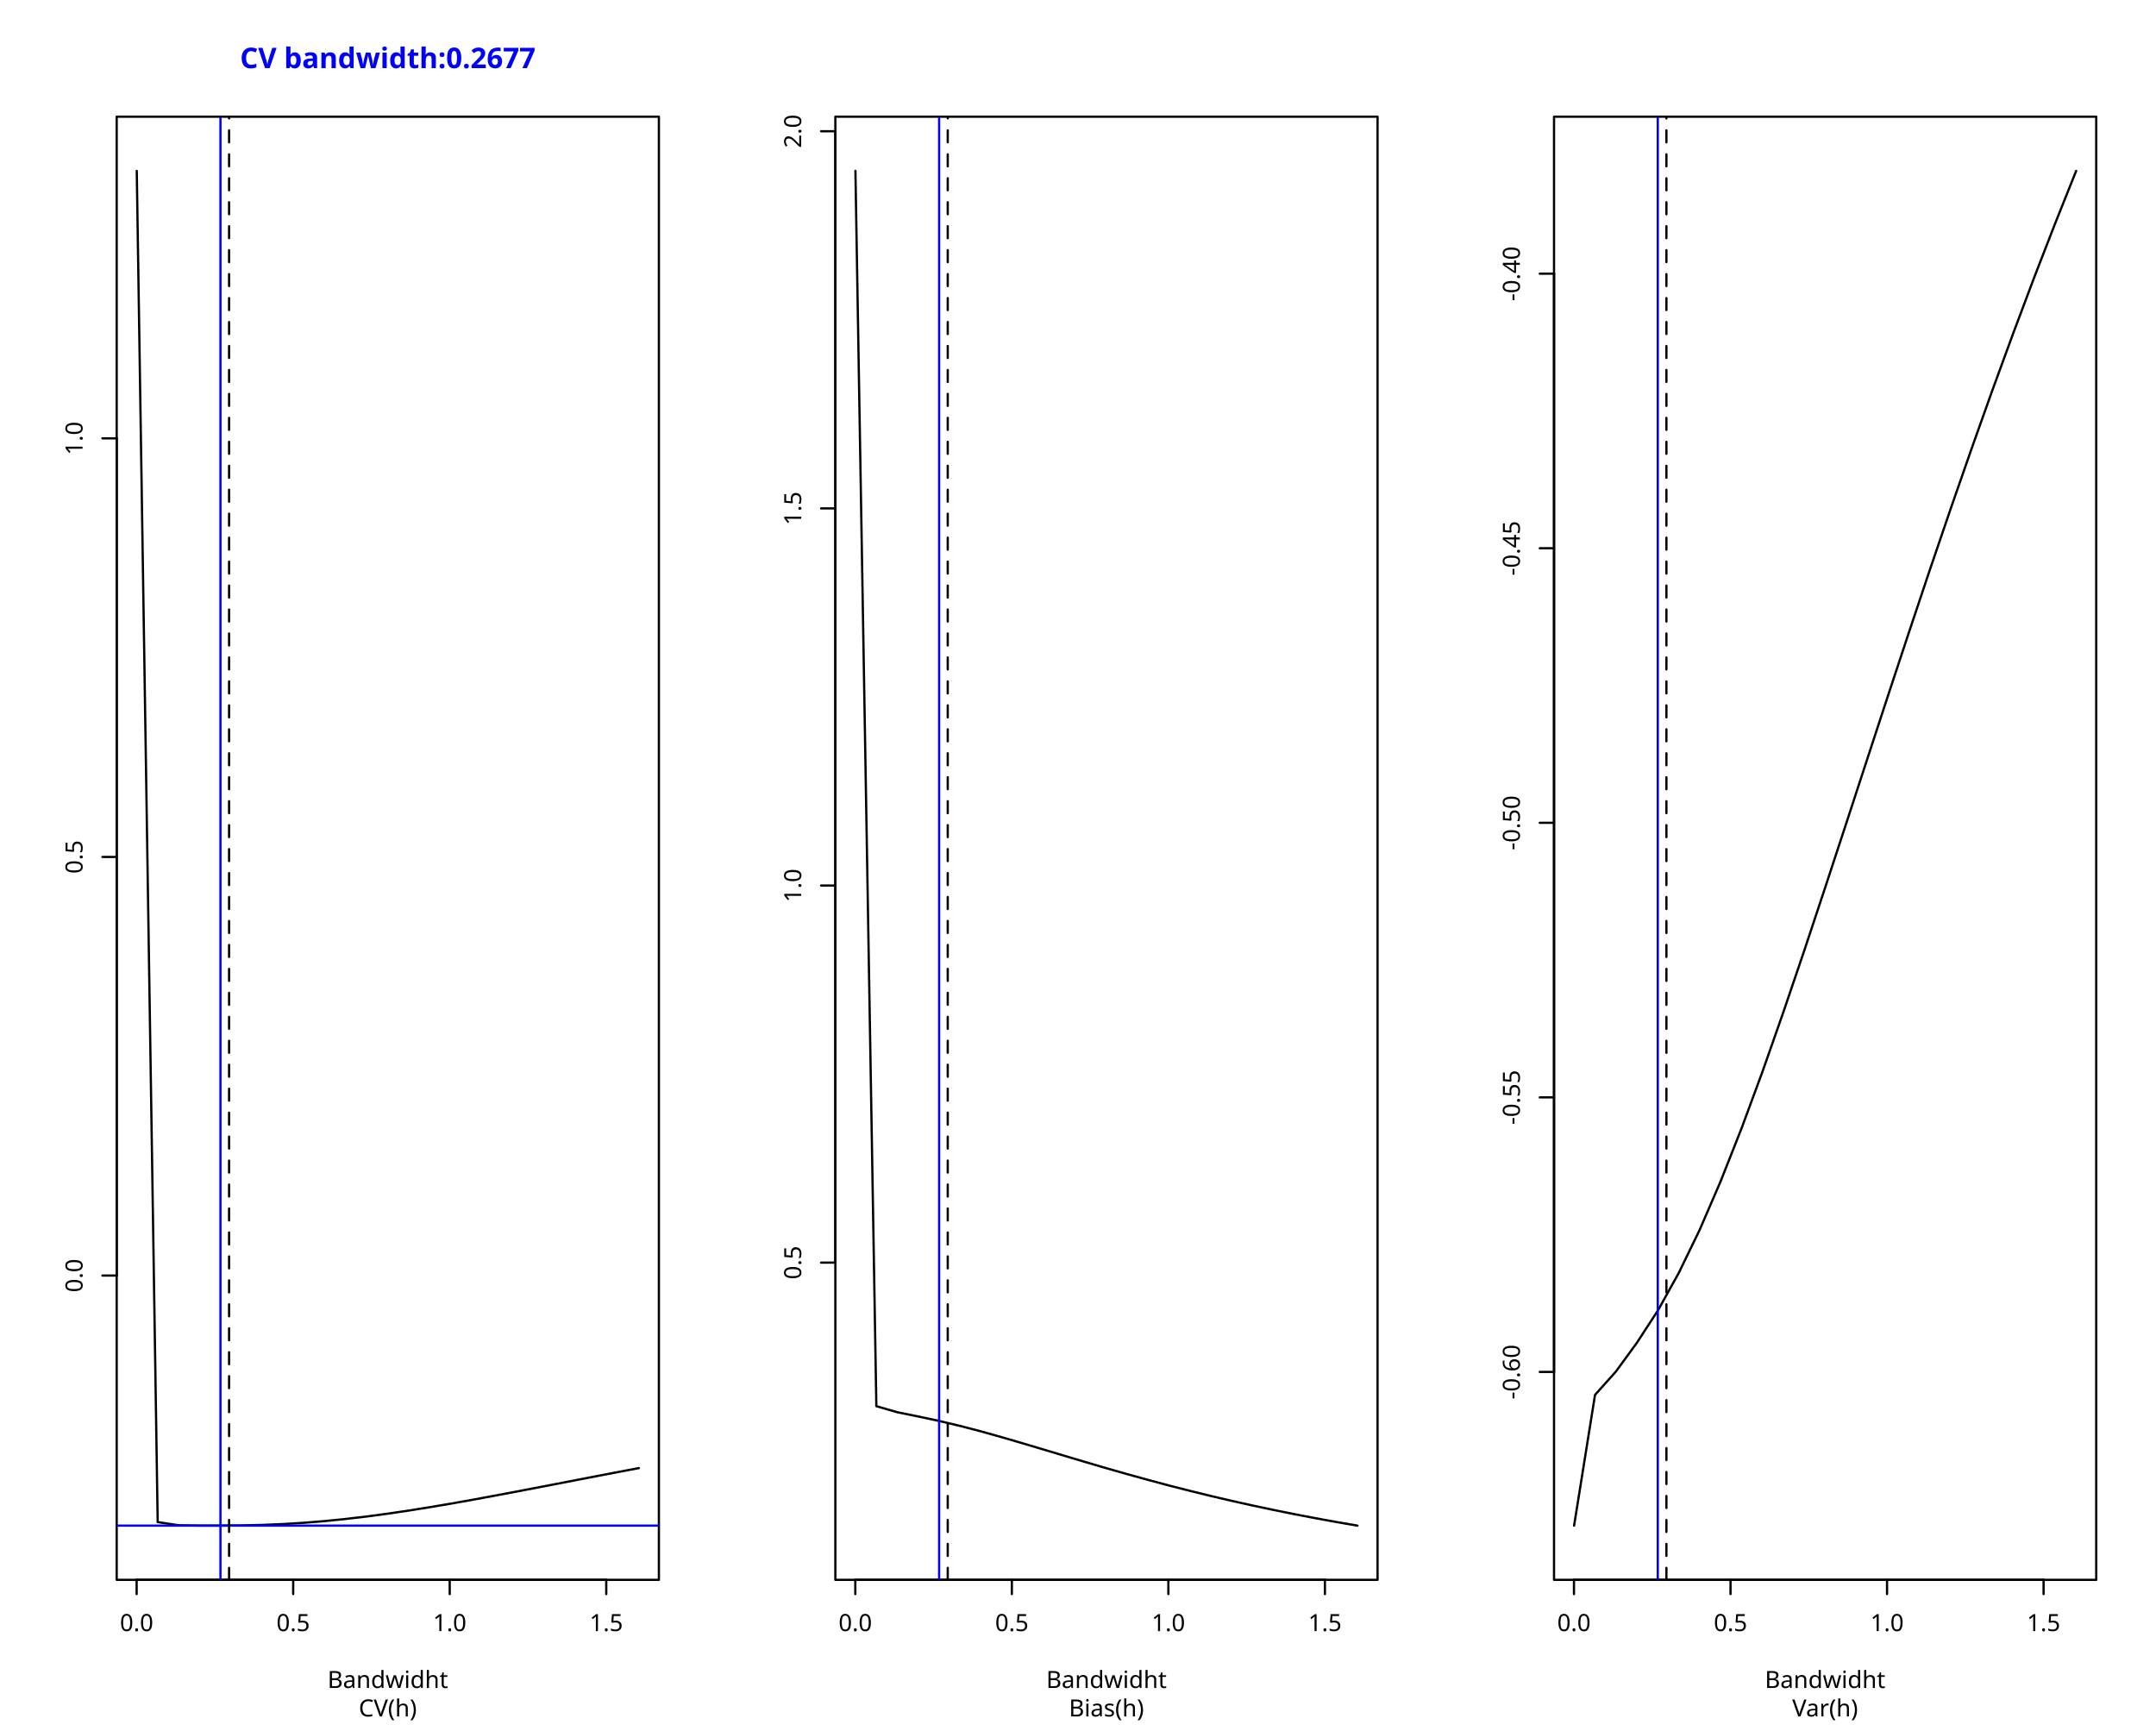
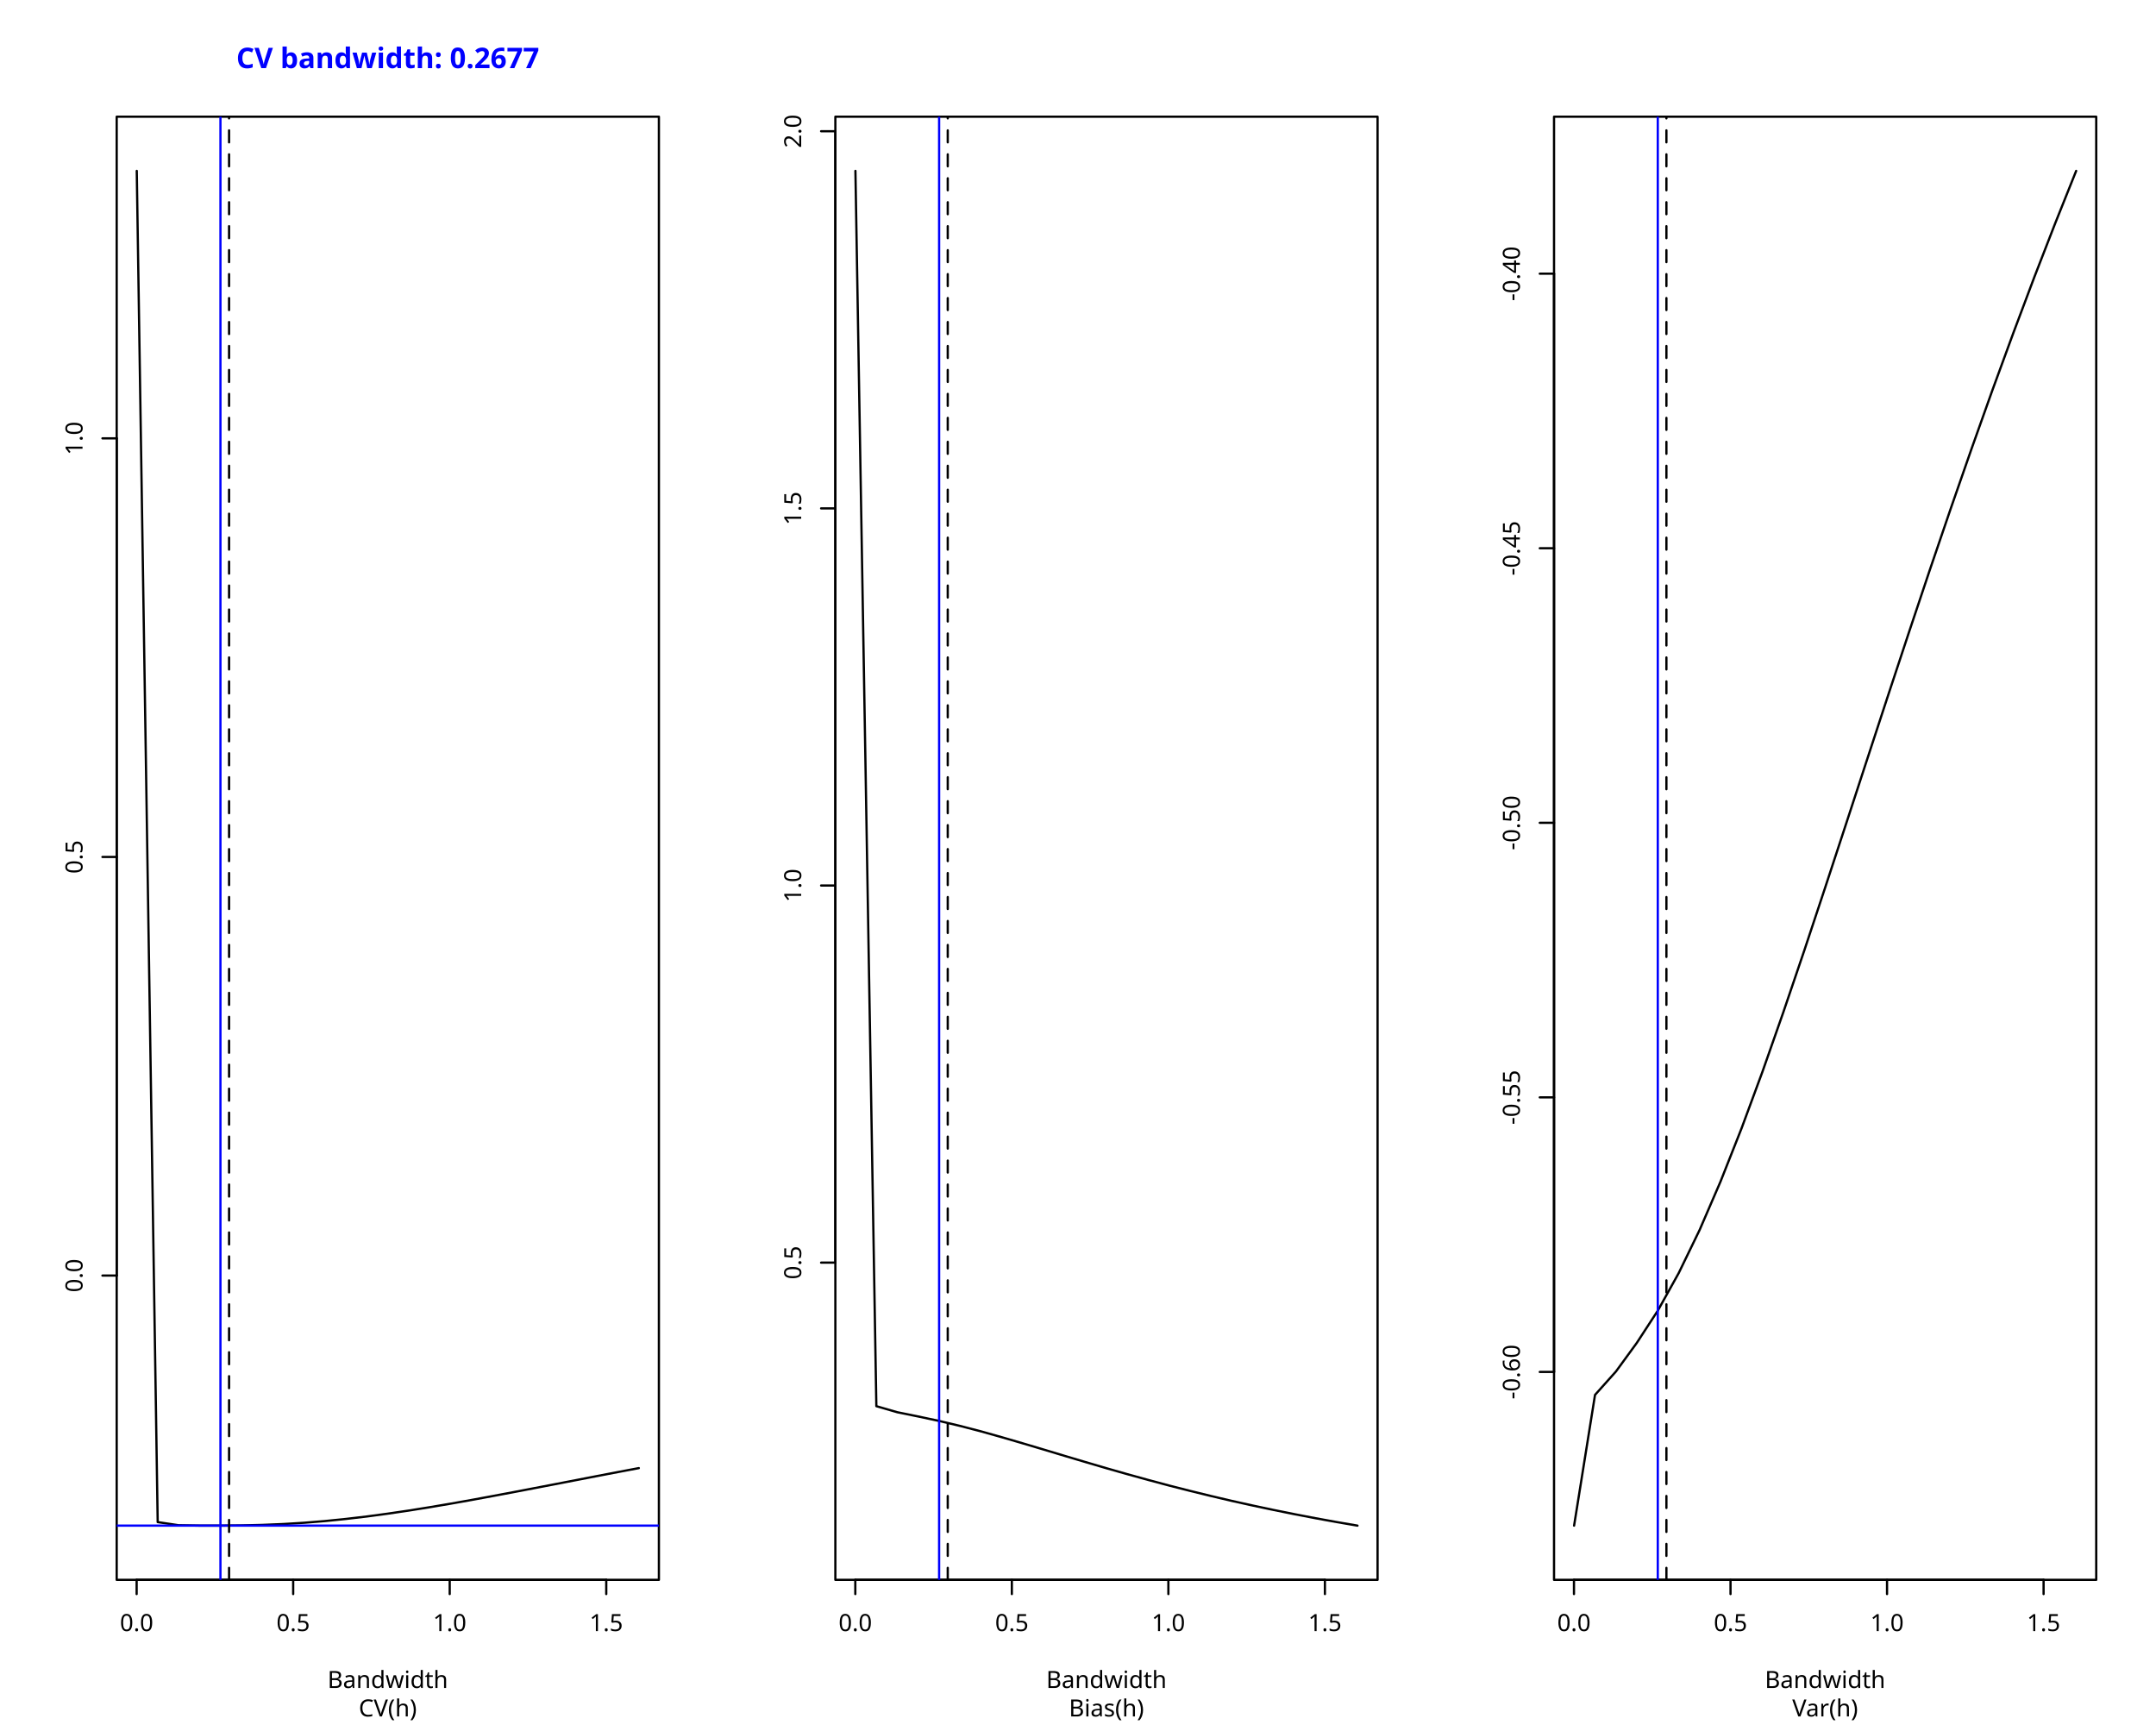
<svg xmlns="http://www.w3.org/2000/svg" class="svglite" data-engine-version="2.0" width="720.00pt" height="576.00pt" viewBox="0 0 720.00 576.00">
  <defs>
    <style type="text/css">
    .svglite line, .svglite polyline, .svglite polygon, .svglite path, .svglite rect, .svglite circle {
      fill: none;
      stroke: #000000;
      stroke-linecap: round;
      stroke-linejoin: round;
      stroke-miterlimit: 10.00;
    }
  </style>
  </defs>
  <rect width="100%" height="100%" style="stroke: none; fill: #FFFFFF;" />
  <defs>
    <clipPath id="cpMC4wMHw3MjAuMDB8MC4wMHw1NzYuMDA=">
      <rect x="0.00" y="0.00" width="720.00" height="576.00" />
    </clipPath>
  </defs>
  <g clip-path="url(#cpMC4wMHw3MjAuMDB8MC4wMHw1NzYuMDA=)">
</g>
  <defs>
    <clipPath id="cpMzguOTd8MjIwLjA0fDM4Ljk3fDUyNy41Mw==">
      <rect x="38.97" y="38.97" width="181.08" height="488.56" />
    </clipPath>
  </defs>
  <g clip-path="url(#cpMzguOTd8MjIwLjA0fDM4Ljk3fDUyNy41Mw==)">
    <polyline points="45.67,57.06 52.66,508.25 59.64,509.30 66.63,509.42 73.62,509.43 80.60,509.36 87.59,509.19 94.57,508.90 101.56,508.47 108.55,507.90 115.53,507.19 122.52,506.37 129.50,505.43 136.49,504.40 143.48,503.28 150.46,502.10 157.45,500.86 164.43,499.57 171.42,498.26 178.41,496.92 185.39,495.58 192.38,494.23 199.36,492.88 206.35,491.54 213.34,490.22 " style="stroke-width: 0.75;" />
  </g>
  <g clip-path="url(#cpMC4wMHw3MjAuMDB8MC4wMHw1NzYuMDA=)">
    <line x1="45.63" y1="527.53" x2="202.46" y2="527.53" style="stroke-width: 0.75;" />
    <line x1="45.63" y1="527.53" x2="45.63" y2="532.28" style="stroke-width: 0.75;" />
    <line x1="97.91" y1="527.53" x2="97.91" y2="532.28" style="stroke-width: 0.75;" />
    <line x1="150.18" y1="527.53" x2="150.18" y2="532.28" style="stroke-width: 0.75;" />
    <line x1="202.46" y1="527.53" x2="202.46" y2="532.28" style="stroke-width: 0.75;" />
    <text x="45.63" y="544.64" text-anchor="middle" style="font-size: 7.92px; font-family: sans;" textLength="11.01px" lengthAdjust="spacingAndGlyphs">0.0</text>
    <text x="97.91" y="544.64" text-anchor="middle" style="font-size: 7.92px; font-family: sans;" textLength="11.01px" lengthAdjust="spacingAndGlyphs">0.5</text>
    <text x="150.18" y="544.64" text-anchor="middle" style="font-size: 7.92px; font-family: sans;" textLength="11.01px" lengthAdjust="spacingAndGlyphs">1.0</text>
    <text x="202.46" y="544.64" text-anchor="middle" style="font-size: 7.92px; font-family: sans;" textLength="11.01px" lengthAdjust="spacingAndGlyphs">1.5</text>
    <line x1="38.97" y1="425.93" x2="38.97" y2="146.37" style="stroke-width: 0.75;" />
    <line x1="38.97" y1="425.93" x2="34.21" y2="425.93" style="stroke-width: 0.75;" />
    <line x1="38.97" y1="286.15" x2="34.21" y2="286.15" style="stroke-width: 0.75;" />
    <line x1="38.97" y1="146.37" x2="34.21" y2="146.37" style="stroke-width: 0.75;" />
    <text transform="translate(27.56,425.93) rotate(-90)" text-anchor="middle" style="font-size: 7.92px; font-family: sans;" textLength="11.01px" lengthAdjust="spacingAndGlyphs">0.0</text>
    <text transform="translate(27.56,286.15) rotate(-90)" text-anchor="middle" style="font-size: 7.92px; font-family: sans;" textLength="11.01px" lengthAdjust="spacingAndGlyphs">0.5</text>
    <text transform="translate(27.56,146.37) rotate(-90)" text-anchor="middle" style="font-size: 7.92px; font-family: sans;" textLength="11.01px" lengthAdjust="spacingAndGlyphs">1.0</text>
    <polygon points="38.97,527.53 220.04,527.53 220.04,38.97 38.97,38.97 " style="stroke-width: 0.75; fill: none;" />
  </g>
  <defs>
    <clipPath id="cpMC4wMHwyNDAuMDB8MC4wMHw1NzYuMDA=">
      <rect x="0.00" y="0.00" width="240.00" height="576.00" />
    </clipPath>
  </defs>
  <g clip-path="url(#cpMC4wMHwyNDAuMDB8MC4wMHw1NzYuMDA=)">
    <text x="129.50" y="573.15" text-anchor="middle" style="font-size: 7.92px; font-family: sans;" textLength="20.69px" lengthAdjust="spacingAndGlyphs">CV(h)</text>
-     <text x="129.50" y="563.64" text-anchor="middle" style="font-size: 7.92px; font-family: sans;" textLength="36.99px" lengthAdjust="spacingAndGlyphs">Bandwidht</text>
-     <text x="129.50" y="22.75" text-anchor="middle" style="font-size: 9.50px; font-weight: bold; fill: #0000FF; font-family: sans;" textLength="90.89px" lengthAdjust="spacingAndGlyphs">CV bandwidth:0.2677</text>
+     <text x="129.50" y="563.64" text-anchor="middle" style="font-size: 7.92px; font-family: sans;" textLength="36.99px" lengthAdjust="spacingAndGlyphs">Bandwidth</text>
+     <text x="129.50" y="22.75" text-anchor="middle" style="font-size: 9.50px; font-weight: bold; fill: #0000FF; font-family: sans;" textLength="93.53px" lengthAdjust="spacingAndGlyphs">CV bandwidth: 0.2677</text>
  </g>
  <g clip-path="url(#cpMzguOTd8MjIwLjA0fDM4Ljk3fDUyNy41Mw==)">
    <line x1="38.97" y1="509.43" x2="220.04" y2="509.43" style="stroke-width: 0.75; stroke: #0000FF;" />
    <line x1="73.62" y1="527.53" x2="73.62" y2="38.97" style="stroke-width: 0.75; stroke: #0000FF;" />
    <line x1="76.50" y1="527.53" x2="76.50" y2="38.97" style="stroke-width: 0.75; stroke-dasharray: 4.00,4.00;" />
  </g>
  <defs>
    <clipPath id="cpMjc4Ljk3fDQ2MC4wNHwzOC45N3w1MjcuNTM=">
      <rect x="278.97" y="38.97" width="181.08" height="488.56" />
    </clipPath>
  </defs>
  <g clip-path="url(#cpMjc4Ljk3fDQ2MC4wNHwzOC45N3w1MjcuNTM=)">
    <polyline points="285.67,57.06 292.66,469.54 299.64,471.56 306.63,472.98 313.62,474.47 320.60,476.13 327.59,477.95 334.57,479.91 341.56,481.95 348.55,484.03 355.53,486.13 362.52,488.21 369.50,490.26 376.49,492.25 383.48,494.18 390.46,496.05 397.45,497.83 404.43,499.54 411.42,501.18 418.41,502.73 425.39,504.21 432.38,505.62 439.36,506.96 446.35,508.23 453.34,509.43 " style="stroke-width: 0.75;" />
  </g>
  <g clip-path="url(#cpMC4wMHw3MjAuMDB8MC4wMHw1NzYuMDA=)">
    <line x1="285.63" y1="527.53" x2="442.46" y2="527.53" style="stroke-width: 0.75;" />
    <line x1="285.63" y1="527.53" x2="285.63" y2="532.28" style="stroke-width: 0.75;" />
    <line x1="337.91" y1="527.53" x2="337.91" y2="532.28" style="stroke-width: 0.75;" />
    <line x1="390.18" y1="527.53" x2="390.18" y2="532.28" style="stroke-width: 0.75;" />
    <line x1="442.46" y1="527.53" x2="442.46" y2="532.28" style="stroke-width: 0.75;" />
    <text x="285.63" y="544.64" text-anchor="middle" style="font-size: 7.92px; font-family: sans;" textLength="11.01px" lengthAdjust="spacingAndGlyphs">0.0</text>
    <text x="337.91" y="544.64" text-anchor="middle" style="font-size: 7.92px; font-family: sans;" textLength="11.01px" lengthAdjust="spacingAndGlyphs">0.5</text>
    <text x="390.18" y="544.64" text-anchor="middle" style="font-size: 7.92px; font-family: sans;" textLength="11.01px" lengthAdjust="spacingAndGlyphs">1.0</text>
    <text x="442.46" y="544.64" text-anchor="middle" style="font-size: 7.92px; font-family: sans;" textLength="11.01px" lengthAdjust="spacingAndGlyphs">1.5</text>
    <line x1="278.97" y1="421.61" x2="278.97" y2="43.82" style="stroke-width: 0.75;" />
    <line x1="278.97" y1="421.61" x2="274.21" y2="421.61" style="stroke-width: 0.75;" />
    <line x1="278.97" y1="295.68" x2="274.21" y2="295.68" style="stroke-width: 0.75;" />
    <line x1="278.97" y1="169.75" x2="274.21" y2="169.75" style="stroke-width: 0.75;" />
    <line x1="278.97" y1="43.82" x2="274.21" y2="43.82" style="stroke-width: 0.75;" />
    <text transform="translate(267.56,421.61) rotate(-90)" text-anchor="middle" style="font-size: 7.92px; font-family: sans;" textLength="11.01px" lengthAdjust="spacingAndGlyphs">0.5</text>
    <text transform="translate(267.56,295.68) rotate(-90)" text-anchor="middle" style="font-size: 7.92px; font-family: sans;" textLength="11.01px" lengthAdjust="spacingAndGlyphs">1.0</text>
    <text transform="translate(267.56,169.75) rotate(-90)" text-anchor="middle" style="font-size: 7.92px; font-family: sans;" textLength="11.01px" lengthAdjust="spacingAndGlyphs">1.5</text>
    <text transform="translate(267.56,43.82) rotate(-90)" text-anchor="middle" style="font-size: 7.92px; font-family: sans;" textLength="11.01px" lengthAdjust="spacingAndGlyphs">2.0</text>
    <polygon points="278.97,527.53 460.04,527.53 460.04,38.97 278.97,38.97 " style="stroke-width: 0.75; fill: none;" />
  </g>
  <defs>
    <clipPath id="cpMjQwLjAwfDQ4MC4wMHwwLjAwfDU3Ni4wMA==">
      <rect x="240.00" y="0.00" width="240.00" height="576.00" />
    </clipPath>
  </defs>
  <g clip-path="url(#cpMjQwLjAwfDQ4MC4wMHwwLjAwfDU3Ni4wMA==)">
    <text x="369.50" y="573.15" text-anchor="middle" style="font-size: 7.92px; font-family: sans;" textLength="25.09px" lengthAdjust="spacingAndGlyphs">Bias(h)</text>
-     <text x="369.50" y="563.64" text-anchor="middle" style="font-size: 7.92px; font-family: sans;" textLength="36.99px" lengthAdjust="spacingAndGlyphs">Bandwidht</text>
+     <text x="369.50" y="563.64" text-anchor="middle" style="font-size: 7.92px; font-family: sans;" textLength="36.99px" lengthAdjust="spacingAndGlyphs">Bandwidth</text>
  </g>
  <g clip-path="url(#cpMjc4Ljk3fDQ2MC4wNHwzOC45N3w1MjcuNTM=)">
    <line x1="313.62" y1="527.53" x2="313.62" y2="38.97" style="stroke-width: 0.75; stroke: #0000FF;" />
    <line x1="316.50" y1="527.53" x2="316.50" y2="38.97" style="stroke-width: 0.75; stroke-dasharray: 4.00,4.00;" />
  </g>
  <defs>
    <clipPath id="cpNTE4Ljk3fDcwMC4wNHwzOC45N3w1MjcuNTM=">
      <rect x="518.97" y="38.97" width="181.08" height="488.56" />
    </clipPath>
  </defs>
  <g clip-path="url(#cpNTE4Ljk3fDcwMC4wNHwzOC45N3w1MjcuNTM=)">
    <polyline points="525.67,509.43 532.66,465.77 539.64,457.97 546.63,448.38 553.62,437.65 560.60,425.11 567.59,410.70 574.57,394.54 581.56,376.86 588.55,357.93 595.53,338.04 602.52,317.46 609.50,296.42 616.49,275.13 623.48,253.74 630.46,232.42 637.45,211.28 644.43,190.41 651.42,169.91 658.41,149.83 665.39,130.22 672.38,111.12 679.36,92.55 686.35,74.53 693.34,57.06 " style="stroke-width: 0.75;" />
  </g>
  <g clip-path="url(#cpMC4wMHw3MjAuMDB8MC4wMHw1NzYuMDA=)">
    <line x1="525.63" y1="527.53" x2="682.46" y2="527.53" style="stroke-width: 0.75;" />
    <line x1="525.63" y1="527.53" x2="525.63" y2="532.28" style="stroke-width: 0.75;" />
    <line x1="577.91" y1="527.53" x2="577.91" y2="532.28" style="stroke-width: 0.75;" />
    <line x1="630.18" y1="527.53" x2="630.18" y2="532.28" style="stroke-width: 0.75;" />
    <line x1="682.46" y1="527.53" x2="682.46" y2="532.28" style="stroke-width: 0.75;" />
    <text x="525.63" y="544.64" text-anchor="middle" style="font-size: 7.92px; font-family: sans;" textLength="11.01px" lengthAdjust="spacingAndGlyphs">0.0</text>
    <text x="577.91" y="544.64" text-anchor="middle" style="font-size: 7.92px; font-family: sans;" textLength="11.01px" lengthAdjust="spacingAndGlyphs">0.5</text>
    <text x="630.18" y="544.64" text-anchor="middle" style="font-size: 7.92px; font-family: sans;" textLength="11.01px" lengthAdjust="spacingAndGlyphs">1.0</text>
    <text x="682.46" y="544.64" text-anchor="middle" style="font-size: 7.92px; font-family: sans;" textLength="11.01px" lengthAdjust="spacingAndGlyphs">1.5</text>
    <line x1="518.97" y1="458.11" x2="518.97" y2="91.39" style="stroke-width: 0.75;" />
    <line x1="518.97" y1="458.11" x2="514.21" y2="458.11" style="stroke-width: 0.75;" />
    <line x1="518.97" y1="366.43" x2="514.21" y2="366.43" style="stroke-width: 0.75;" />
    <line x1="518.97" y1="274.75" x2="514.21" y2="274.75" style="stroke-width: 0.75;" />
    <line x1="518.97" y1="183.07" x2="514.21" y2="183.07" style="stroke-width: 0.75;" />
    <line x1="518.97" y1="91.39" x2="514.21" y2="91.39" style="stroke-width: 0.75;" />
    <text transform="translate(507.56,458.11) rotate(-90)" text-anchor="middle" style="font-size: 7.92px; font-family: sans;" textLength="18.05px" lengthAdjust="spacingAndGlyphs">-0.60</text>
    <text transform="translate(507.56,366.43) rotate(-90)" text-anchor="middle" style="font-size: 7.92px; font-family: sans;" textLength="18.05px" lengthAdjust="spacingAndGlyphs">-0.55</text>
    <text transform="translate(507.56,274.75) rotate(-90)" text-anchor="middle" style="font-size: 7.92px; font-family: sans;" textLength="18.05px" lengthAdjust="spacingAndGlyphs">-0.50</text>
    <text transform="translate(507.56,183.07) rotate(-90)" text-anchor="middle" style="font-size: 7.92px; font-family: sans;" textLength="18.05px" lengthAdjust="spacingAndGlyphs">-0.45</text>
    <text transform="translate(507.56,91.39) rotate(-90)" text-anchor="middle" style="font-size: 7.92px; font-family: sans;" textLength="18.05px" lengthAdjust="spacingAndGlyphs">-0.40</text>
    <polygon points="518.97,527.53 700.04,527.53 700.04,38.97 518.97,38.97 " style="stroke-width: 0.75; fill: none;" />
  </g>
  <defs>
    <clipPath id="cpNDgwLjAwfDcyMC4wMHwwLjAwfDU3Ni4wMA==">
      <rect x="480.00" y="0.00" width="240.00" height="576.00" />
    </clipPath>
  </defs>
  <g clip-path="url(#cpNDgwLjAwfDcyMC4wMHwwLjAwfDU3Ni4wMA==)">
    <text x="609.50" y="573.15" text-anchor="middle" style="font-size: 7.92px; font-family: sans;" textLength="22.01px" lengthAdjust="spacingAndGlyphs">Var(h)</text>
-     <text x="609.50" y="563.64" text-anchor="middle" style="font-size: 7.92px; font-family: sans;" textLength="36.99px" lengthAdjust="spacingAndGlyphs">Bandwidht</text>
+     <text x="609.50" y="563.64" text-anchor="middle" style="font-size: 7.92px; font-family: sans;" textLength="36.99px" lengthAdjust="spacingAndGlyphs">Bandwidth</text>
  </g>
  <g clip-path="url(#cpNTE4Ljk3fDcwMC4wNHwzOC45N3w1MjcuNTM=)">
    <line x1="553.62" y1="527.53" x2="553.62" y2="38.97" style="stroke-width: 0.75; stroke: #0000FF;" />
    <line x1="556.50" y1="527.53" x2="556.50" y2="38.97" style="stroke-width: 0.75; stroke-dasharray: 4.00,4.00;" />
  </g>
  <defs>
    <clipPath id="cpNTkuMDR8Njg5Ljc2fDU5LjA0fDUwMi41Ng==">
      <rect x="59.04" y="59.04" width="630.72" height="443.52" />
    </clipPath>
  </defs>
  <g clip-path="url(#cpNTkuMDR8Njg5Ljc2fDU5LjA0fDUwMi41Ng==)">
</g>
</svg>
